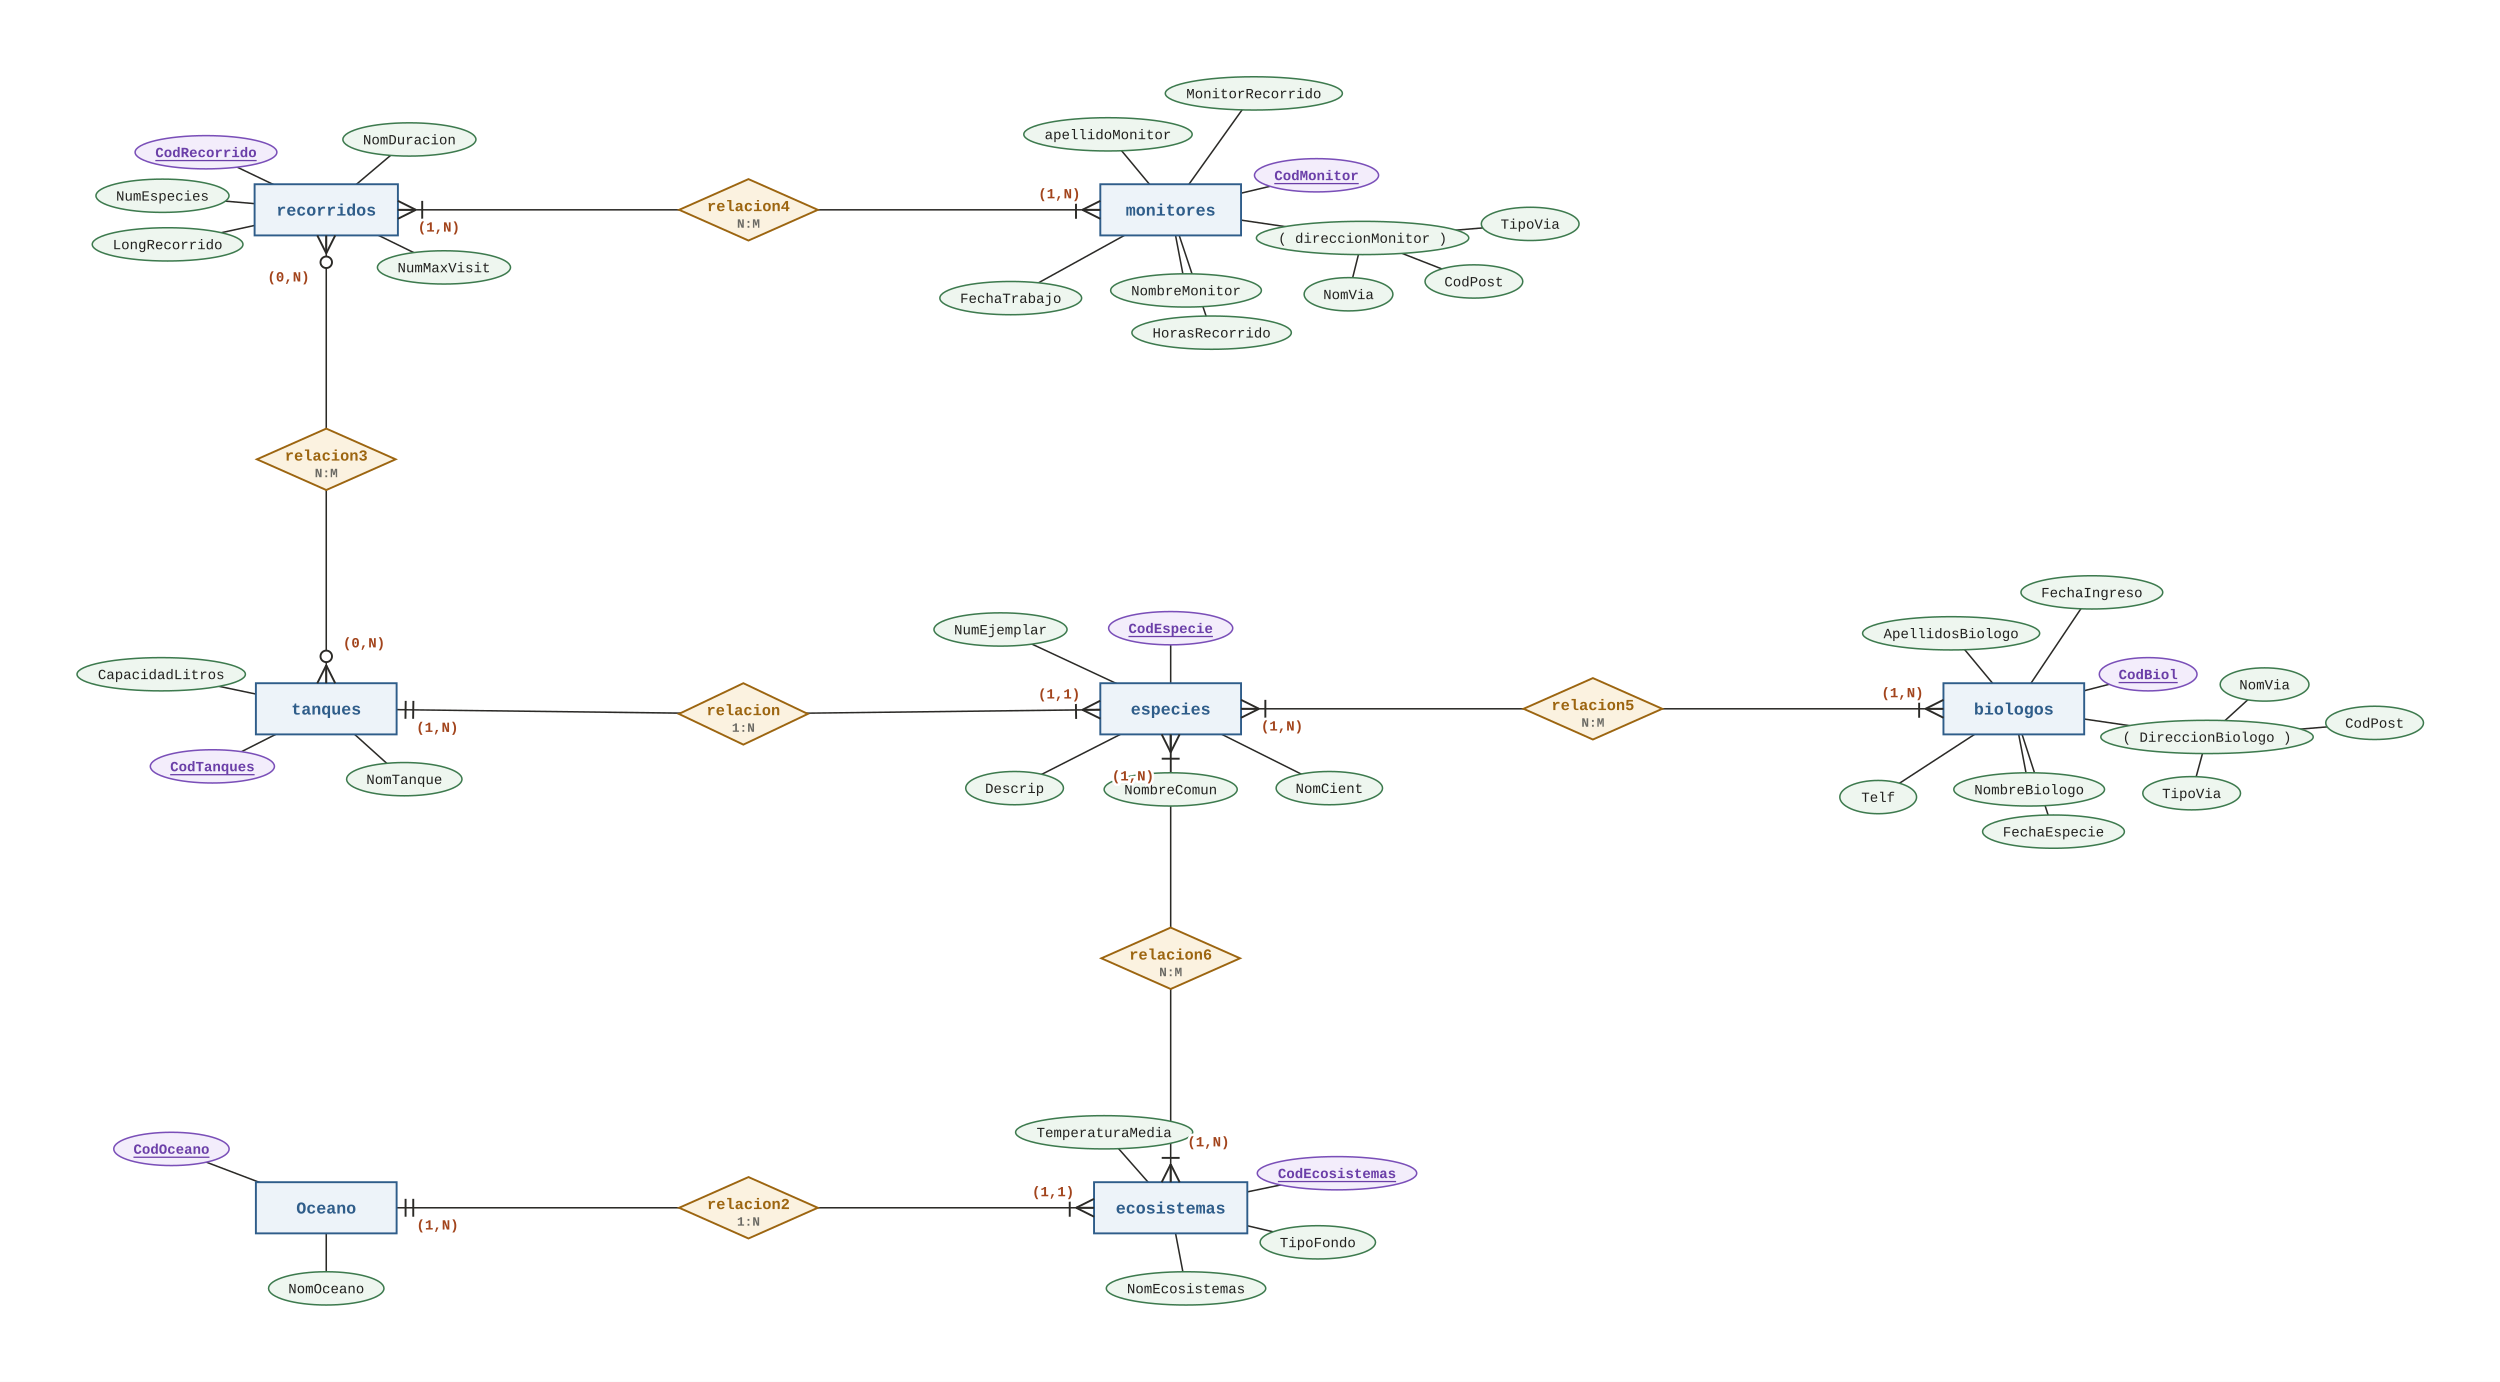
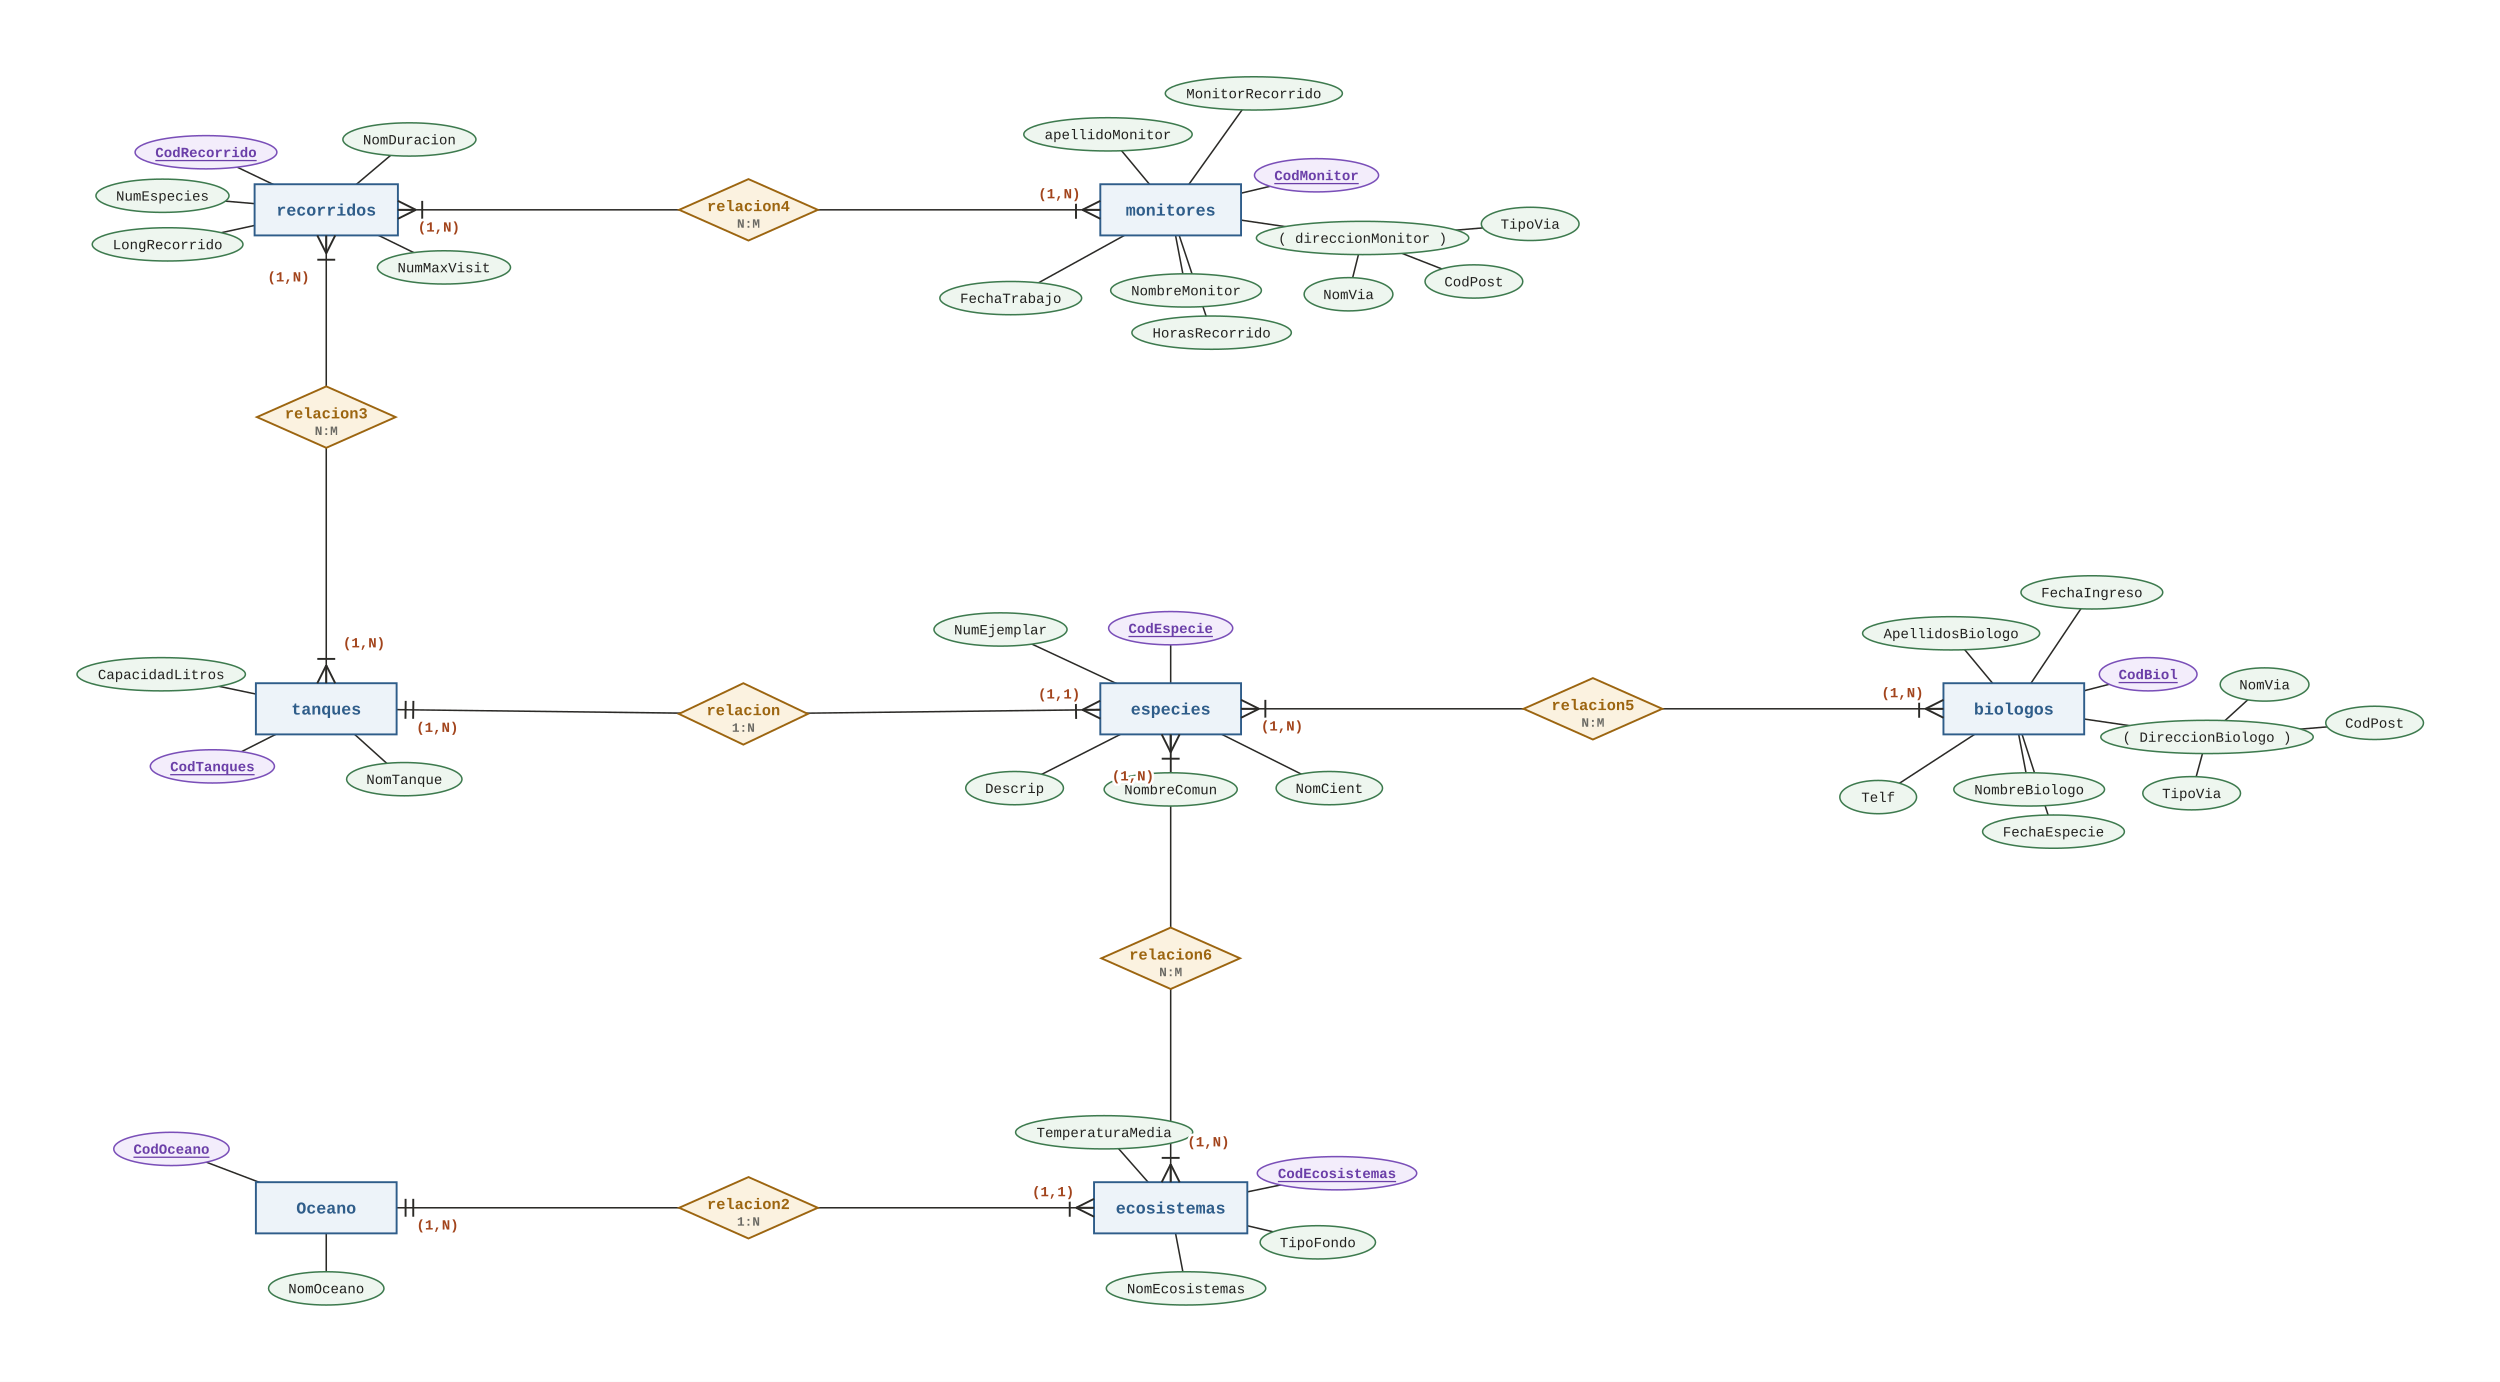
<svg xmlns="http://www.w3.org/2000/svg" viewBox="2023 1460 1954 1080" width="1954" height="1080">
  <style>.ln{stroke:#2B2A27;stroke-width:1.2}.mk{stroke:#2B2A27;stroke-width:1.5;fill:none}.mo{fill:#FFFFFF;stroke:#2B2A27;stroke-width:1.5}
.ent{fill:#EDF3F9;stroke:#2F5D8A;stroke-width:1.5}.dia{fill:#FBF2E0;stroke:#9C6510;stroke-width:1.5}.att{fill:#EEF6EF;stroke:#3D7A4E;stroke-width:1.2}.att.key{fill:#F3EDFB;stroke:#7A4FB8}.att.dr{stroke-dasharray:4 3}
.ent.in,.dia.in{fill:none}.dup{stroke:#C0362C;stroke-width:2.4}
.tx{fill:#22211F;font:11px Consolas,'JetBrains Mono','Courier New',monospace}.txk{fill:#6B3FA8;font-weight:600}.tb{font:600 13px Consolas,'JetBrains Mono','Courier New',monospace;fill:#2F5D8A}.tr{font:600 12px Consolas,'JetBrains Mono','Courier New',monospace;fill:#9C6510}.tt{font:600 10px Consolas,'JetBrains Mono','Courier New',monospace;fill:#6B6A64}
.ul{stroke:#6B3FA8;stroke-width:1}.ul.p{stroke-dasharray:3 2}.card{font:600 11px Consolas,'JetBrains Mono','Courier New',monospace;fill:#A2441C;paint-order:stroke;stroke:#FFFFFF;stroke-width:4px;stroke-linejoin:round}.cardq{fill:#6B6A64}
.tbox{fill:#FFFFFF;stroke:#A9B2C0;stroke-width:1}.thd{fill:#33557F}.thx{font:600 12.5px Consolas,'JetBrains Mono','Courier New',monospace;fill:#FFFFFF}.cx{font:11.5px Consolas,'JetBrains Mono','Courier New',monospace;fill:#22211F}.cpk{fill:#6B3FA8;font-weight:600}.cfk{fill:#A3304A}.cty{fill:#6B6A64;font-weight:400}.uq{font:600 9px Consolas,'JetBrains Mono','Courier New',monospace;fill:#2A7F8F}
.lk{stroke:#6B6A64;stroke-width:1.4;fill:none}.lk.dash{stroke-dasharray:6 4}.lkm{stroke:#6B6A64;stroke-width:1.5;fill:none}.lko{fill:#FFFFFF;stroke:#6B6A64;stroke-width:1.5}
.ipk{fill:#8E5FD0}.ifk{fill:#B4364E}.icol{fill:#2A7F8F}.inul{fill:none;stroke:#2A7F8F;stroke-width:1.3}
.rbox{fill:#FFFFFF;stroke:#22211F;stroke-width:1.1}.rnm{font:600 12.5px Consolas,'JetBrains Mono','Courier New',monospace;fill:#2F5D8A}.rcol{font:12px Consolas,'JetBrains Mono','Courier New',monospace;fill:#22211F}.rpk{font-weight:700;fill:#6B3FA8}.rfk{fill:#A3304A}.rul{stroke:#6B3FA8;stroke-width:1.1}
.rtag{font:600 9.5px Consolas,'JetBrains Mono','Courier New',monospace;fill:#6B6A64}.rarr{fill:none;stroke:#B4364E;stroke-width:1.1}.rhead{fill:#B4364E}
.ent.hd,.dia.hd{fill:none}.ktag{font:700 9px Consolas,'JetBrains Mono','Courier New',monospace;fill:#6B6A64}.rlab{fill:#FFFFFF;stroke:none;opacity:.92}.dia.assoc{stroke-dasharray:5 3}.ln.lid{stroke-width:2.2}.isal{fill:#9C6510}.skt{fill:#2F5D8A}
.thx.dup{fill:#FFC2BD}.cx.dup,.rnm.dup,.rcol.dup{fill:#C0362C;text-decoration:underline}
.note{stroke-width:1.2}.note-fold{stroke-width:1.2}.nc-y{fill:#FFF4C2;stroke:#D2AE36}.nc-b{fill:#DDEBFA;stroke:#7AA3D6}.nc-g{fill:#DFF2E1;stroke:#7DBB87}.nc-p{fill:#FBE1EC;stroke:#D98AAE}.note-fold{filter:brightness(.93)}.note-tx{font:12px 'Segoe UI',Arial,sans-serif;fill:#2B2A27}</style>
  <rect x="2023" y="1460" width="1954" height="1080" fill="#ffffff" />
  <line x1="2938" y1="2014" x2="2938" y2="2077" class="ln" />
  <line x1="2938" y1="2014" x2="3062" y2="2076" class="ln" />
  <line x1="2938" y1="2014" x2="2816" y2="2076" class="ln" />
  <line x1="2938" y1="2014" x2="2805" y2="1952" class="ln" />
  <line x1="2938" y1="2404" x2="2950" y2="2467" class="ln" />
  <line x1="2938" y1="2014" x2="2938" y2="1951" class="ln" />
  <line x1="2938" y1="2404" x2="3068" y2="2377" class="ln" />
  <line x1="2938" y1="2404" x2="2886" y2="2345" class="ln" />
  <line x1="2938" y1="2404" x2="3053" y2="2431" class="ln" />
  <line x1="2278" y1="2014" x2="2339" y2="2069" class="ln" />
  <line x1="2278" y1="2014" x2="2149" y2="1987" class="ln" />
  <line x1="2278" y1="1624" x2="2184" y2="1579" class="ln" />
  <line x1="2278" y1="1624" x2="2343" y2="1569" class="ln" />
  <line x1="2278" y1="1624" x2="2154" y2="1651" class="ln" />
  <line x1="2278" y1="1624" x2="2370" y2="1669" class="ln" />
  <line x1="2278" y1="1624" x2="2150" y2="1613" class="ln" />
  <line x1="2938" y1="1624" x2="2950" y2="1687" class="ln" />
  <line x1="2938" y1="1624" x2="2889" y2="1565" class="ln" />
  <line x1="2938" y1="1624" x2="3088" y2="1646" class="ln" />
  <line x1="2938" y1="1624" x2="2813" y2="1693" class="ln" />
  <line x1="3088" y1="1646" x2="3219" y2="1635" class="ln" />
  <line x1="3088" y1="1646" x2="3077" y2="1690" class="ln" />
  <line x1="3088" y1="1646" x2="3175" y2="1680" class="ln" />
  <line x1="2938" y1="1624" x2="3003" y2="1533" class="ln" />
  <line x1="3597" y1="2014" x2="3609" y2="2077" class="ln" />
  <line x1="3597" y1="2014" x2="3548" y2="1955" class="ln" />
  <line x1="3597" y1="2014" x2="3748" y2="2036" class="ln" />
  <line x1="3597" y1="2014" x2="3491" y2="2083" class="ln" />
  <line x1="3597" y1="2014" x2="3658" y2="1923" class="ln" />
  <line x1="3597" y1="2014" x2="3702" y2="1987" class="ln" />
  <line x1="2938" y1="1624" x2="3052" y2="1597" class="ln" />
  <line x1="3748" y1="2036" x2="3879" y2="2025" class="ln" />
  <line x1="3748" y1="2036" x2="3736" y2="2080" class="ln" />
  <line x1="3748" y1="2036" x2="3793" y2="1995" class="ln" />
  <line x1="2278" y1="2014" x2="2189" y2="2059" class="ln" />
  <line x1="2604" y1="2018" x2="2938" y2="2014" class="ln" />
  <line x1="2604" y1="2018" x2="2278" y2="2014" class="ln" />
  <line x1="2278" y1="2404" x2="2157" y2="2358" class="ln" />
  <line x1="2278" y1="2404" x2="2278" y2="2467" class="ln" />
  <line x1="2608" y1="2404" x2="2278" y2="2404" class="ln" />
  <line x1="2608" y1="2404" x2="2938" y2="2404" class="ln" />
-   <line x1="2278" y1="1819" x2="2278" y2="1624" class="ln" />
-   <line x1="2278" y1="1819" x2="2278" y2="2014" class="ln" />
+   <line x1="2278" y1="1786" x2="2278" y2="1624" class="ln" />
+   <line x1="2278" y1="1786" x2="2278" y2="2014" class="ln" />
  <line x1="2608" y1="1624" x2="2938" y2="1624" class="ln" />
  <line x1="2608" y1="1624" x2="2278" y2="1624" class="ln" />
  <line x1="2938" y1="1624" x2="2970" y2="1720" class="ln" />
  <line x1="3268" y1="2014" x2="2938" y2="2014" class="ln" />
  <line x1="3268" y1="2014" x2="3597" y2="2014" class="ln" />
  <line x1="3597" y1="2014" x2="3628" y2="2110" class="ln" />
  <line x1="2938" y1="2209" x2="2938" y2="2404" class="ln" />
  <line x1="2938" y1="2209" x2="2938" y2="2014" class="ln" />
  <g class="node" data-id="nmwmlq3st1nugp1q">
    <rect x="2883" y="1994" width="110" height="40" class="ent" />
    <text x="2938" y="2018.5" text-anchor="middle" class="tb">especies</text>
  </g>
  <g class="node" data-id="nmwmlq9kf1nv612j">
    <ellipse cx="2938" cy="2077" rx="52" ry="13" class="att" />
    <text x="2938" y="2080.8" text-anchor="middle" class="tx">NombreComun</text>
  </g>
  <g class="node" data-id="nmwmlqhdt1nxv91i">
    <ellipse cx="3062" cy="2076" rx="41.6" ry="13" class="att" />
    <text x="3062" y="2079.8" text-anchor="middle" class="tx">NomCient</text>
  </g>
  <g class="node" data-id="nmwmlqosf1nzrpx4">
    <ellipse cx="2816" cy="2076" rx="38.2" ry="13" class="att" />
    <text x="2816" y="2079.8" text-anchor="middle" class="tx">Descrip</text>
  </g>
  <g class="node" data-id="nmwmls3cg1o16fms">
    <ellipse cx="2805" cy="1952" rx="52" ry="13" class="att" />
    <text x="2805" y="1955.8" text-anchor="middle" class="tx">NumEjemplar</text>
  </g>
  <g class="node" data-id="nmwmlsuwk1o544am">
    <rect x="2878.1" y="2384" width="119.8" height="40" class="ent" />
    <text x="2938" y="2408.5" text-anchor="middle" class="tb">ecosistemas</text>
  </g>
  <g class="node" data-id="nmwmlt76j1o6eex8">
    <ellipse cx="2950" cy="2467" rx="62.3" ry="13" class="att" />
    <text x="2950" y="2470.8" text-anchor="middle" class="tx">NomEcosistemas</text>
  </g>
  <g class="node" data-id="nmwmlu9zg1o8m304">
    <ellipse cx="2938" cy="1951" rx="48.5" ry="13" class="att key" />
    <text x="2938" y="1954.8" text-anchor="middle" class="tx txk">CodEspecie</text>
    <line x1="2905" y1="1957.5" x2="2971" y2="1957.5" class="ul" />
  </g>
  <g class="node" data-id="nmwmluhgc1oa9xli">
    <ellipse cx="3068" cy="2377" rx="62.3" ry="13" class="att key" />
    <text x="3068" y="2380.8" text-anchor="middle" class="tx txk">CodEcosistemas</text>
    <line x1="3021.8" y1="2383.5" x2="3114.2" y2="2383.5" class="ul" />
  </g>
  <g class="node" data-id="nmwmlutc41ocqgp9">
    <ellipse cx="2886" cy="2345" rx="69.2" ry="13" class="att" />
    <text x="2886" y="2348.8" text-anchor="middle" class="tx">TemperaturaMedia</text>
  </g>
  <g class="node" data-id="nmwmlv8u81oe6z0t">
    <ellipse cx="3053" cy="2431" rx="45.1" ry="13" class="att" />
    <text x="3053" y="2434.8" text-anchor="middle" class="tx">TipoFondo</text>
  </g>
  <g class="node" data-id="nmwmlyn111oi5120">
    <rect x="2223" y="1994" width="110" height="40" class="ent" />
    <text x="2278" y="2018.5" text-anchor="middle" class="tb">tanques</text>
  </g>
  <g class="node" data-id="nmwmlz73o1ojqecn">
    <ellipse cx="2339" cy="2069" rx="45.1" ry="13" class="att" />
    <text x="2339" y="2072.8" text-anchor="middle" class="tx">NomTanque</text>
  </g>
  <g class="node" data-id="nmwmlzhpm1olqsv8">
    <ellipse cx="2149" cy="1987" rx="65.8" ry="13" class="att" />
    <text x="2149" y="1990.8" text-anchor="middle" class="tx">CapacidadLitros</text>
  </g>
  <g class="node" data-id="nmwmm04rg1on2ew7">
    <rect x="2222" y="1604" width="112" height="40" class="ent" />
    <text x="2278" y="1628.5" text-anchor="middle" class="tb">recorridos</text>
  </g>
  <g class="node" data-id="nmwmm0hhz1oo2zof">
    <ellipse cx="2184" cy="1579" rx="55.4" ry="13" class="att key" />
    <text x="2184" y="1582.8" text-anchor="middle" class="tx txk">CodRecorrido</text>
    <line x1="2144.4" y1="1585.5" x2="2223.6" y2="1585.5" class="ul" />
  </g>
  <g class="node" data-id="nmwmm0rak1oq5dvb">
    <ellipse cx="2343" cy="1569" rx="52" ry="13" class="att" />
    <text x="2343" y="1572.8" text-anchor="middle" class="tx">NomDuracion</text>
  </g>
  <g class="node" data-id="nmwmm1q3u1os6477">
    <ellipse cx="2154" cy="1651" rx="58.9" ry="13" class="att" />
    <text x="2154" y="1654.8" text-anchor="middle" class="tx">LongRecorrido</text>
  </g>
  <g class="node" data-id="nmwmm2jk21ou8le7">
    <ellipse cx="2370" cy="1669" rx="52" ry="13" class="att" />
    <text x="2370" y="1672.8" text-anchor="middle" class="tx">NumMaxVisit</text>
  </g>
  <g class="node" data-id="nmwmm30rn1owrddh">
    <ellipse cx="2150" cy="1613" rx="52" ry="13" class="att" />
    <text x="2150" y="1616.8" text-anchor="middle" class="tx">NumEspecies</text>
  </g>
  <g class="node" data-id="nmwmm43j01oyr75p">
    <rect x="2883" y="1604" width="110" height="40" class="ent" />
    <text x="2938" y="1628.5" text-anchor="middle" class="tb">monitores</text>
  </g>
  <g class="node" data-id="nmwmm4cck1ozzlka">
    <ellipse cx="2950" cy="1687" rx="58.9" ry="13" class="att" />
    <text x="2950" y="1690.8" text-anchor="middle" class="tx">NombreMonitor</text>
  </g>
  <g class="node" data-id="nmwmm4saa1p1wcw0">
    <ellipse cx="2889" cy="1565" rx="65.8" ry="13" class="att" />
    <text x="2889" y="1568.8" text-anchor="middle" class="tx">apellidoMonitor</text>
  </g>
  <g class="node" data-id="nmwmm4ufe1p3042t">
    <ellipse cx="3088" cy="1646" rx="83" ry="13" class="att" />
    <text x="3088" y="1649.8" text-anchor="middle" class="tx">( direccionMonitor )</text>
  </g>
  <g class="node" data-id="nmwmm55un1p5k8r1">
    <ellipse cx="2813" cy="1693" rx="55.4" ry="13" class="att" />
    <text x="2813" y="1696.8" text-anchor="middle" class="tx">FechaTrabajo</text>
  </g>
  <g class="node" data-id="nmwmm5zat1p78uws">
    <ellipse cx="3219" cy="1635" rx="38.2" ry="13" class="att" />
    <text x="3219" y="1638.8" text-anchor="middle" class="tx">TipoVia</text>
  </g>
  <g class="node" data-id="nmwmm63gt1p9plnq">
    <ellipse cx="3077" cy="1690" rx="34.7" ry="13" class="att" />
    <text x="3077" y="1693.8" text-anchor="middle" class="tx">NomVia</text>
  </g>
  <g class="node" data-id="nmwmm668f1pbqrzq">
    <ellipse cx="3175" cy="1680" rx="38.2" ry="13" class="att" />
    <text x="3175" y="1683.8" text-anchor="middle" class="tx">CodPost</text>
  </g>
  <g class="node" data-id="nmwmm7n781pf4ok1">
    <ellipse cx="3003" cy="1533" rx="69.2" ry="13" class="att" />
    <text x="3003" y="1536.8" text-anchor="middle" class="tx">MonitorRecorrido</text>
  </g>
  <g class="node" data-id="nmwmm81181pholdc">
    <rect x="3542" y="1994" width="110" height="40" class="ent" />
    <text x="3597" y="2018.5" text-anchor="middle" class="tb">biologos</text>
  </g>
  <g class="node" data-id="nmwmm88qc1pio2yb">
    <ellipse cx="3609" cy="2077" rx="58.9" ry="13" class="att" />
    <text x="3609" y="2080.8" text-anchor="middle" class="tx">NombreBiologo</text>
  </g>
  <g class="node" data-id="nmwmm8v6o1pkcwz3">
    <ellipse cx="3548" cy="1955" rx="69.2" ry="13" class="att" />
    <text x="3548" y="1958.8" text-anchor="middle" class="tx">ApellidosBiologo</text>
  </g>
  <g class="node" data-id="nmwmmatmr1pmsmsg">
    <ellipse cx="3748" cy="2036" rx="83" ry="13" class="att" />
    <text x="3748" y="2039.8" text-anchor="middle" class="tx">( DireccionBiologo )</text>
  </g>
  <g class="node" data-id="nmwmmcl0l1porlhl">
    <ellipse cx="3491" cy="2083" rx="30" ry="13" class="att" />
    <text x="3491" y="2086.8" text-anchor="middle" class="tx">Telf</text>
  </g>
  <g class="node" data-id="nmwmmcs231pqok2a">
    <ellipse cx="3658" cy="1923" rx="55.4" ry="13" class="att" />
    <text x="3658" y="1926.8" text-anchor="middle" class="tx">FechaIngreso</text>
  </g>
  <g class="node" data-id="nmwmmd6381pssyfu">
    <ellipse cx="3702" cy="1987" rx="38.2" ry="13" class="att key" />
    <text x="3702" y="1990.8" text-anchor="middle" class="tx txk">CodBiol</text>
    <line x1="3678.9" y1="1993.5" x2="3725.1" y2="1993.5" class="ul" />
  </g>
  <g class="node" data-id="nmwmmdeic1puypxf">
    <ellipse cx="3052" cy="1597" rx="48.5" ry="13" class="att key" />
    <text x="3052" y="1600.8" text-anchor="middle" class="tx txk">CodMonitor</text>
    <line x1="3019" y1="1603.5" x2="3085" y2="1603.5" class="ul" />
  </g>
  <g class="node" data-id="nmwmme4u41pwlxij">
    <ellipse cx="3879" cy="2025" rx="38.2" ry="13" class="att" />
    <text x="3879" y="2028.8" text-anchor="middle" class="tx">CodPost</text>
  </g>
  <g class="node" data-id="nmwmmf36c1pyyq8l">
    <ellipse cx="3736" cy="2080" rx="38.2" ry="13" class="att" />
    <text x="3736" y="2083.8" text-anchor="middle" class="tx">TipoVia</text>
  </g>
  <g class="node" data-id="nmwmmfeh71q05hvk">
    <ellipse cx="3793" cy="1995" rx="34.7" ry="13" class="att" />
    <text x="3793" y="1998.8" text-anchor="middle" class="tx">NomVia</text>
  </g>
  <g class="node" data-id="nmwmmgbbo1q2vvmu">
    <ellipse cx="2189" cy="2059" rx="48.5" ry="13" class="att key" />
    <text x="2189" y="2062.8" text-anchor="middle" class="tx txk">CodTanques</text>
    <line x1="2156" y1="2065.5" x2="2222" y2="2065.5" class="ul" />
  </g>
  <g class="node" data-id="nmwmminrg1q44jqm">
    <polygon points="2604,1994 2654.4,2018 2604,2042 2553.6,2018" class="dia" />
    <text x="2604" y="2019" text-anchor="middle" class="tr">relacion</text>
    <text x="2604" y="2032" text-anchor="middle" class="tt">1:N</text>
  </g>
  <g class="node" data-id="nmwmmlkwk1q7lmry">
    <rect x="2223" y="2384" width="110" height="40" class="ent" />
    <text x="2278" y="2408.5" text-anchor="middle" class="tb">Oceano</text>
  </g>
  <g class="node" data-id="nmwmmm03o1q8o4i6">
    <ellipse cx="2157" cy="2358" rx="45.1" ry="13" class="att key" />
    <text x="2157" y="2361.8" text-anchor="middle" class="tx txk">CodOceano</text>
    <line x1="2127.3" y1="2364.5" x2="2186.7" y2="2364.5" class="ul" />
  </g>
  <g class="node" data-id="nmwmmm4691qa7ywm">
    <ellipse cx="2278" cy="2467" rx="45.1" ry="13" class="att" />
    <text x="2278" y="2470.8" text-anchor="middle" class="tx">NomOceano</text>
  </g>
  <g class="node" data-id="nmwmmmo701qcfmvz">
    <polygon points="2608,2380 2662.2,2404 2608,2428 2553.8,2404" class="dia" />
    <text x="2608" y="2405" text-anchor="middle" class="tr">relacion2</text>
    <text x="2608" y="2418" text-anchor="middle" class="tt">1:N</text>
  </g>
  <g class="node" data-id="nmwmmoo6b1qfdfnk">
-     <polygon points="2278,1795 2332.2,1819 2278,1843 2223.8,1819" class="dia" />
-     <text x="2278" y="1820" text-anchor="middle" class="tr">relacion3</text>
-     <text x="2278" y="1833" text-anchor="middle" class="tt">N:M</text>
+     <polygon points="2278,1762 2332.2,1786 2278,1810 2223.8,1786" class="dia" />
+     <text x="2278" y="1787" text-anchor="middle" class="tr">relacion3</text>
+     <text x="2278" y="1800" text-anchor="middle" class="tt">N:M</text>
  </g>
  <g class="node" data-id="nmwmmqplg1qj8svq">
    <polygon points="2608,1600 2662.2,1624 2608,1648 2553.8,1624" class="dia" />
    <text x="2608" y="1625" text-anchor="middle" class="tr">relacion4</text>
    <text x="2608" y="1638" text-anchor="middle" class="tt">N:M</text>
  </g>
  <g class="node" data-id="nmwmmup371qqpa2k">
    <ellipse cx="2970" cy="1720" rx="62.3" ry="13" class="att" />
    <text x="2970" y="1723.8" text-anchor="middle" class="tx">HorasRecorrido</text>
  </g>
  <g class="node" data-id="nmwmmvlzg1qscxcj">
    <polygon points="3268,1990 3322.2,2014 3268,2038 3213.8,2014" class="dia" />
    <text x="3268" y="2015" text-anchor="middle" class="tr">relacion5</text>
    <text x="3268" y="2028" text-anchor="middle" class="tt">N:M</text>
  </g>
  <g class="node" data-id="nmwmmwbv81qvvnjq">
    <ellipse cx="3628" cy="2110" rx="55.4" ry="13" class="att" />
    <text x="3628" y="2113.8" text-anchor="middle" class="tx">FechaEspecie</text>
  </g>
  <g class="node" data-id="nmwmn0x4b1qxklrm">
    <polygon points="2938,2185 2992.2,2209 2938,2233 2883.8,2209" class="dia" />
    <text x="2938" y="2210" text-anchor="middle" class="tr">relacion6</text>
    <text x="2938" y="2223" text-anchor="middle" class="tt">N:M</text>
  </g>
  <line x1="2869" y1="2014.8" x2="2882.9" y2="2007.7" class="mk" />
  <line x1="2869" y1="2014.8" x2="2883" y2="2014.7" class="mk" />
  <line x1="2869" y1="2014.8" x2="2883.1" y2="2021.7" class="mk" />
  <line x1="2863.9" y1="2007.9" x2="2864.1" y2="2021.9" class="mk" />
  <line x1="2339.9" y1="2021.8" x2="2340.1" y2="2007.8" class="mk" />
  <line x1="2345.9" y1="2021.8" x2="2346.1" y2="2007.8" class="mk" />
  <line x1="2340" y1="2411" x2="2340" y2="2397" class="mk" />
  <line x1="2346" y1="2411" x2="2346" y2="2397" class="mk" />
  <line x1="2864.1" y1="2404" x2="2878.1" y2="2397" class="mk" />
  <line x1="2864.1" y1="2404" x2="2878.1" y2="2404" class="mk" />
  <line x1="2864.1" y1="2404" x2="2878.1" y2="2411" class="mk" />
  <line x1="2859.1" y1="2397" x2="2859.1" y2="2411" class="mk" />
  <line x1="2278" y1="1658" x2="2271" y2="1644" class="mk" />
  <line x1="2278" y1="1658" x2="2278" y2="1644" class="mk" />
  <line x1="2278" y1="1658" x2="2285" y2="1644" class="mk" />
-   <circle cx="2278" cy="1665" r="4.5" class="mo" />
+   <line x1="2271" y1="1663" x2="2285" y2="1663" class="mk" />
  <line x1="2278" y1="1980" x2="2285" y2="1994" class="mk" />
  <line x1="2278" y1="1980" x2="2278" y2="1994" class="mk" />
  <line x1="2278" y1="1980" x2="2271" y2="1994" class="mk" />
-   <circle cx="2278" cy="1973" r="4.5" class="mo" />
+   <line x1="2285" y1="1975" x2="2271" y2="1975" class="mk" />
  <line x1="2869" y1="1624" x2="2883" y2="1617" class="mk" />
  <line x1="2869" y1="1624" x2="2883" y2="1624" class="mk" />
  <line x1="2869" y1="1624" x2="2883" y2="1631" class="mk" />
  <line x1="2864" y1="1617" x2="2864" y2="1631" class="mk" />
  <line x1="2348" y1="1624" x2="2334" y2="1631" class="mk" />
  <line x1="2348" y1="1624" x2="2334" y2="1624" class="mk" />
  <line x1="2348" y1="1624" x2="2334" y2="1617" class="mk" />
  <line x1="2353" y1="1631" x2="2353" y2="1617" class="mk" />
  <line x1="3007" y1="2014" x2="2993" y2="2021" class="mk" />
  <line x1="3007" y1="2014" x2="2993" y2="2014" class="mk" />
  <line x1="3007" y1="2014" x2="2993" y2="2007" class="mk" />
  <line x1="3012" y1="2021" x2="3012" y2="2007" class="mk" />
  <line x1="3528" y1="2014" x2="3542" y2="2007" class="mk" />
  <line x1="3528" y1="2014" x2="3542" y2="2014" class="mk" />
  <line x1="3528" y1="2014" x2="3542" y2="2021" class="mk" />
  <line x1="3523" y1="2007" x2="3523" y2="2021" class="mk" />
  <line x1="2938" y1="2370" x2="2945" y2="2384" class="mk" />
  <line x1="2938" y1="2370" x2="2938" y2="2384" class="mk" />
  <line x1="2938" y1="2370" x2="2931" y2="2384" class="mk" />
  <line x1="2945" y1="2365" x2="2931" y2="2365" class="mk" />
  <line x1="2938" y1="2048" x2="2931" y2="2034" class="mk" />
  <line x1="2938" y1="2048" x2="2938" y2="2034" class="mk" />
  <line x1="2938" y1="2048" x2="2945" y2="2034" class="mk" />
  <line x1="2931" y1="2053" x2="2945" y2="2053" class="mk" />
  <text x="2850.8" y="2006" text-anchor="middle" class="card">(1,1)</text>
  <text x="2364.8" y="2032.1" text-anchor="middle" class="card">(1,N)</text>
  <text x="2365" y="2421" text-anchor="middle" class="card">(1,N)</text>
  <text x="2846.1" y="2395" text-anchor="middle" class="card">(1,1)</text>
-   <text x="2265" y="1680" text-anchor="end" class="card">(0,N)</text>
-   <text x="2291" y="1966" text-anchor="start" class="card">(0,N)</text>
+   <text x="2265" y="1680" text-anchor="end" class="card">(1,N)</text>
+   <text x="2291" y="1966" text-anchor="start" class="card">(1,N)</text>
  <text x="2851" y="1615" text-anchor="middle" class="card">(1,N)</text>
  <text x="2366" y="1641" text-anchor="middle" class="card">(1,N)</text>
  <text x="3025" y="2031" text-anchor="middle" class="card">(1,N)</text>
  <text x="3510" y="2005" text-anchor="middle" class="card">(1,N)</text>
  <text x="2951" y="2356" text-anchor="start" class="card">(1,N)</text>
  <text x="2925" y="2070" text-anchor="end" class="card">(1,N)</text>
</svg>
